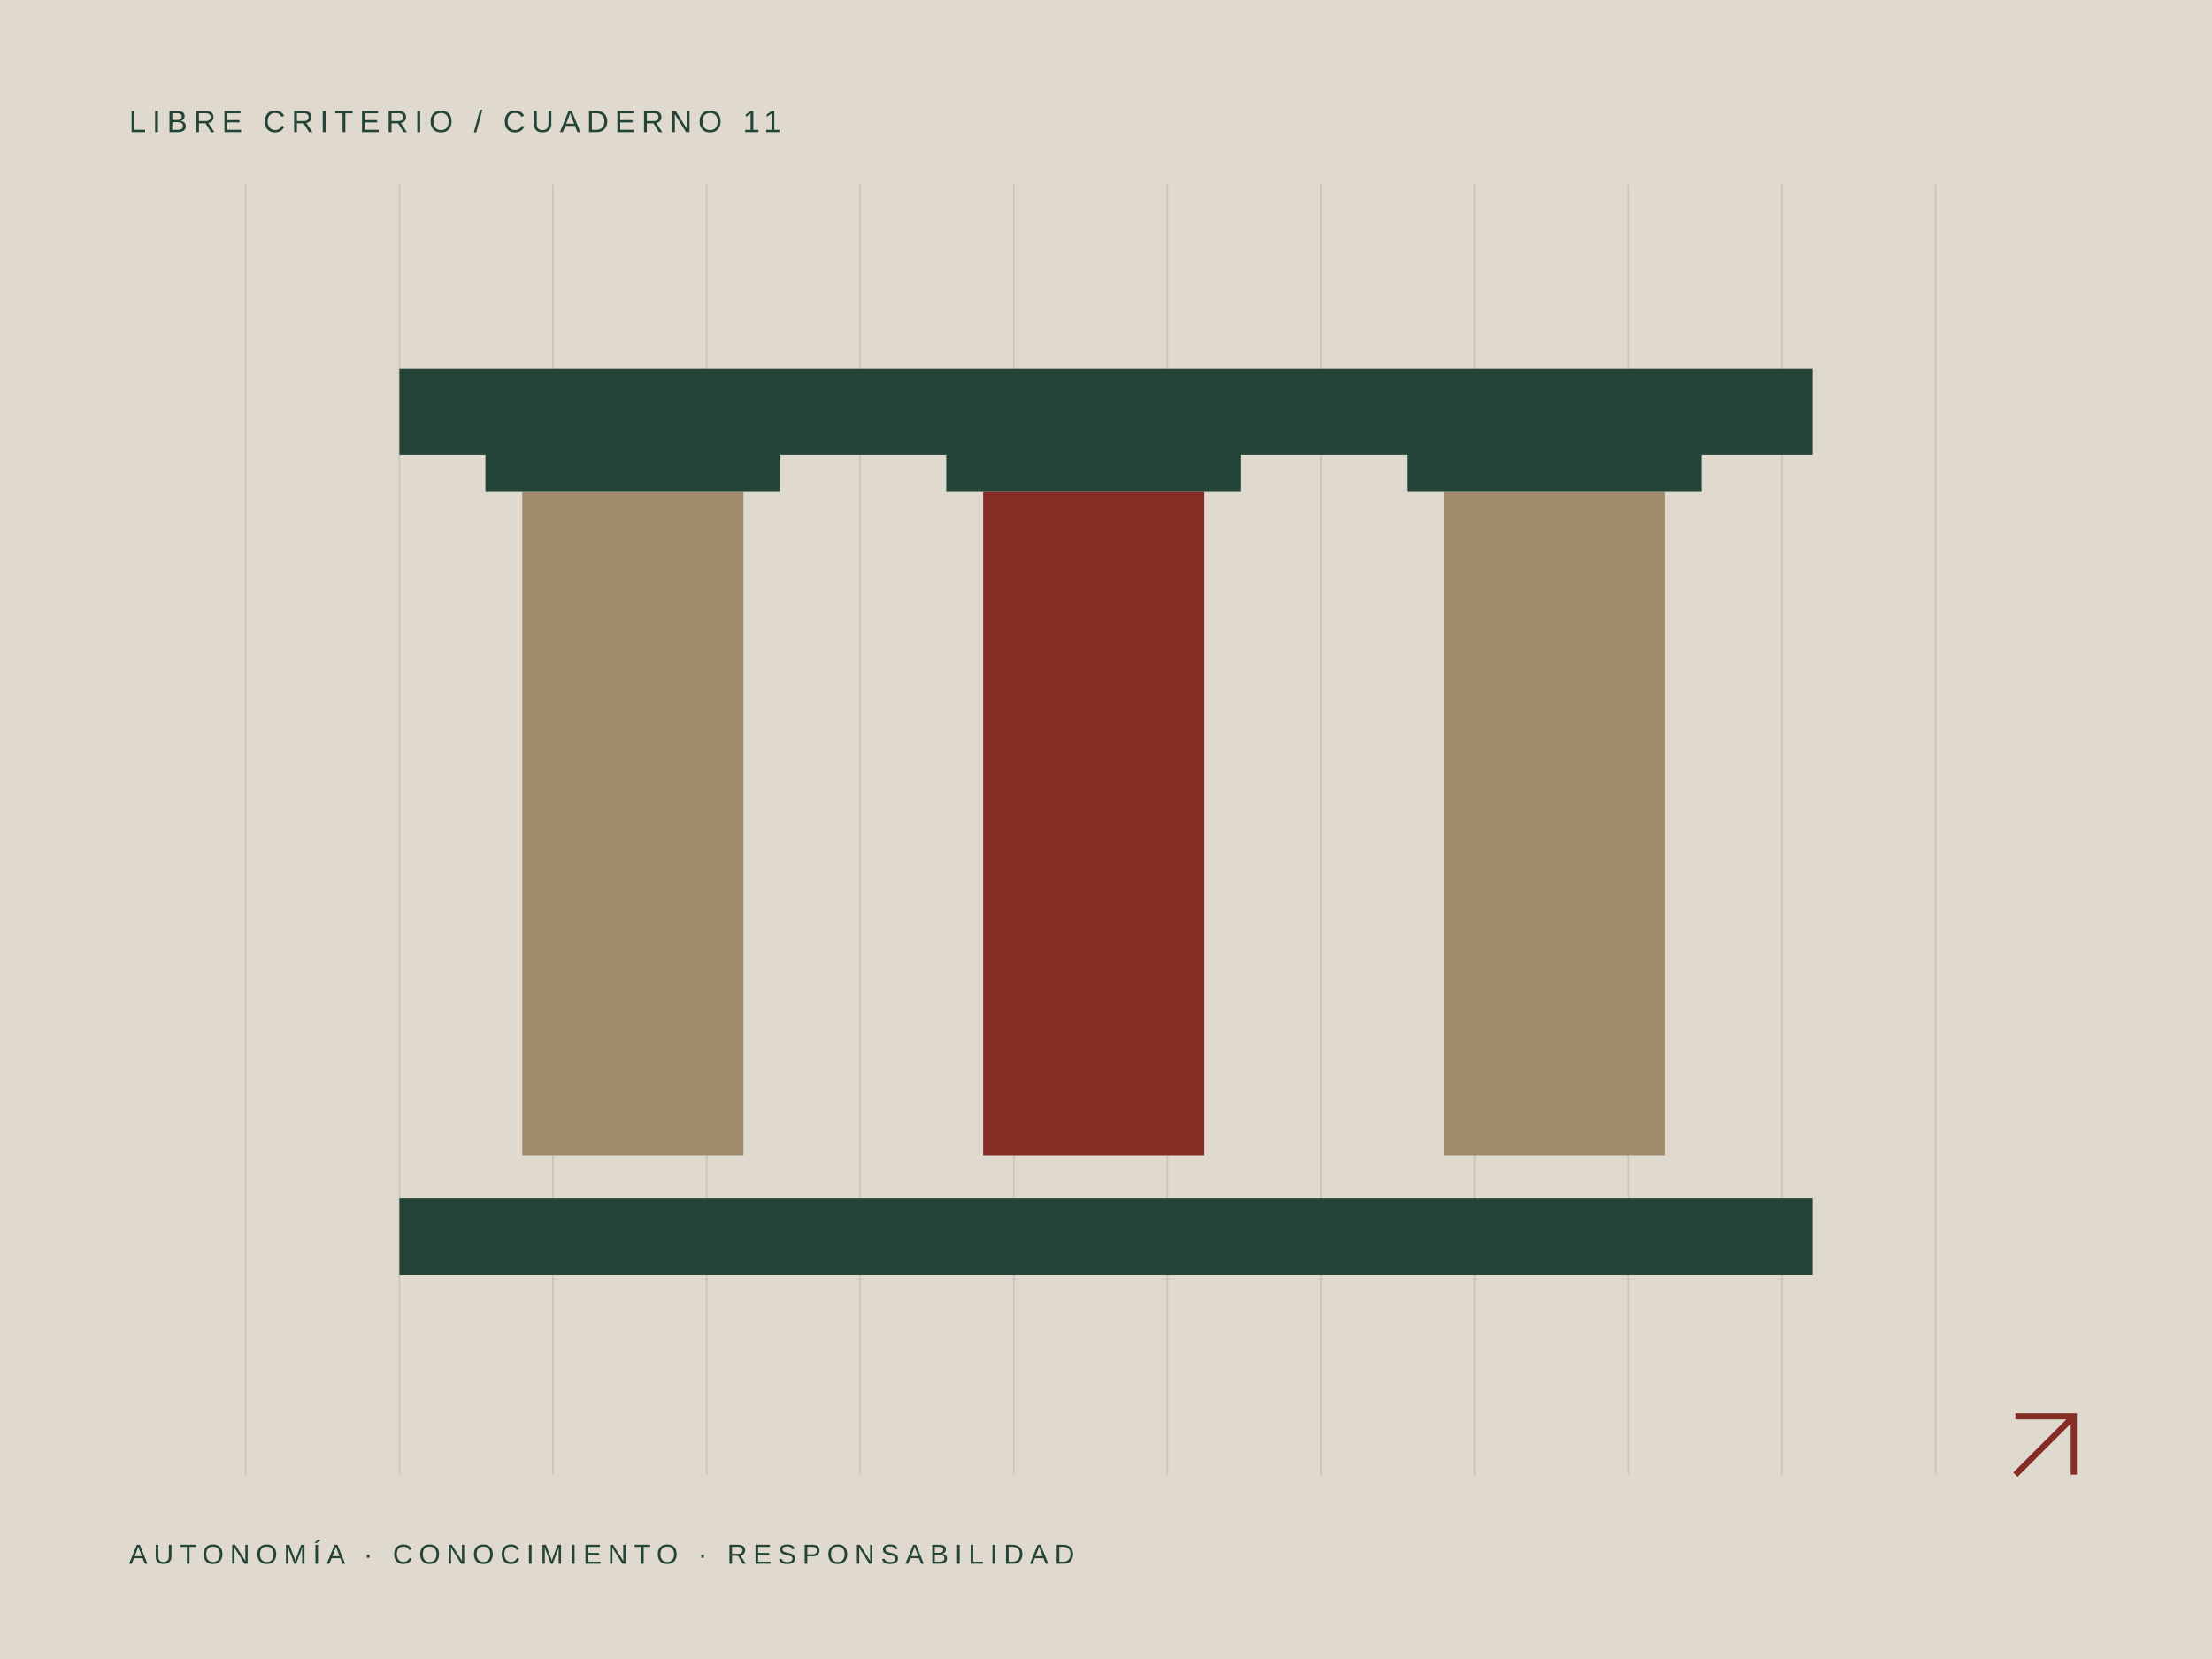
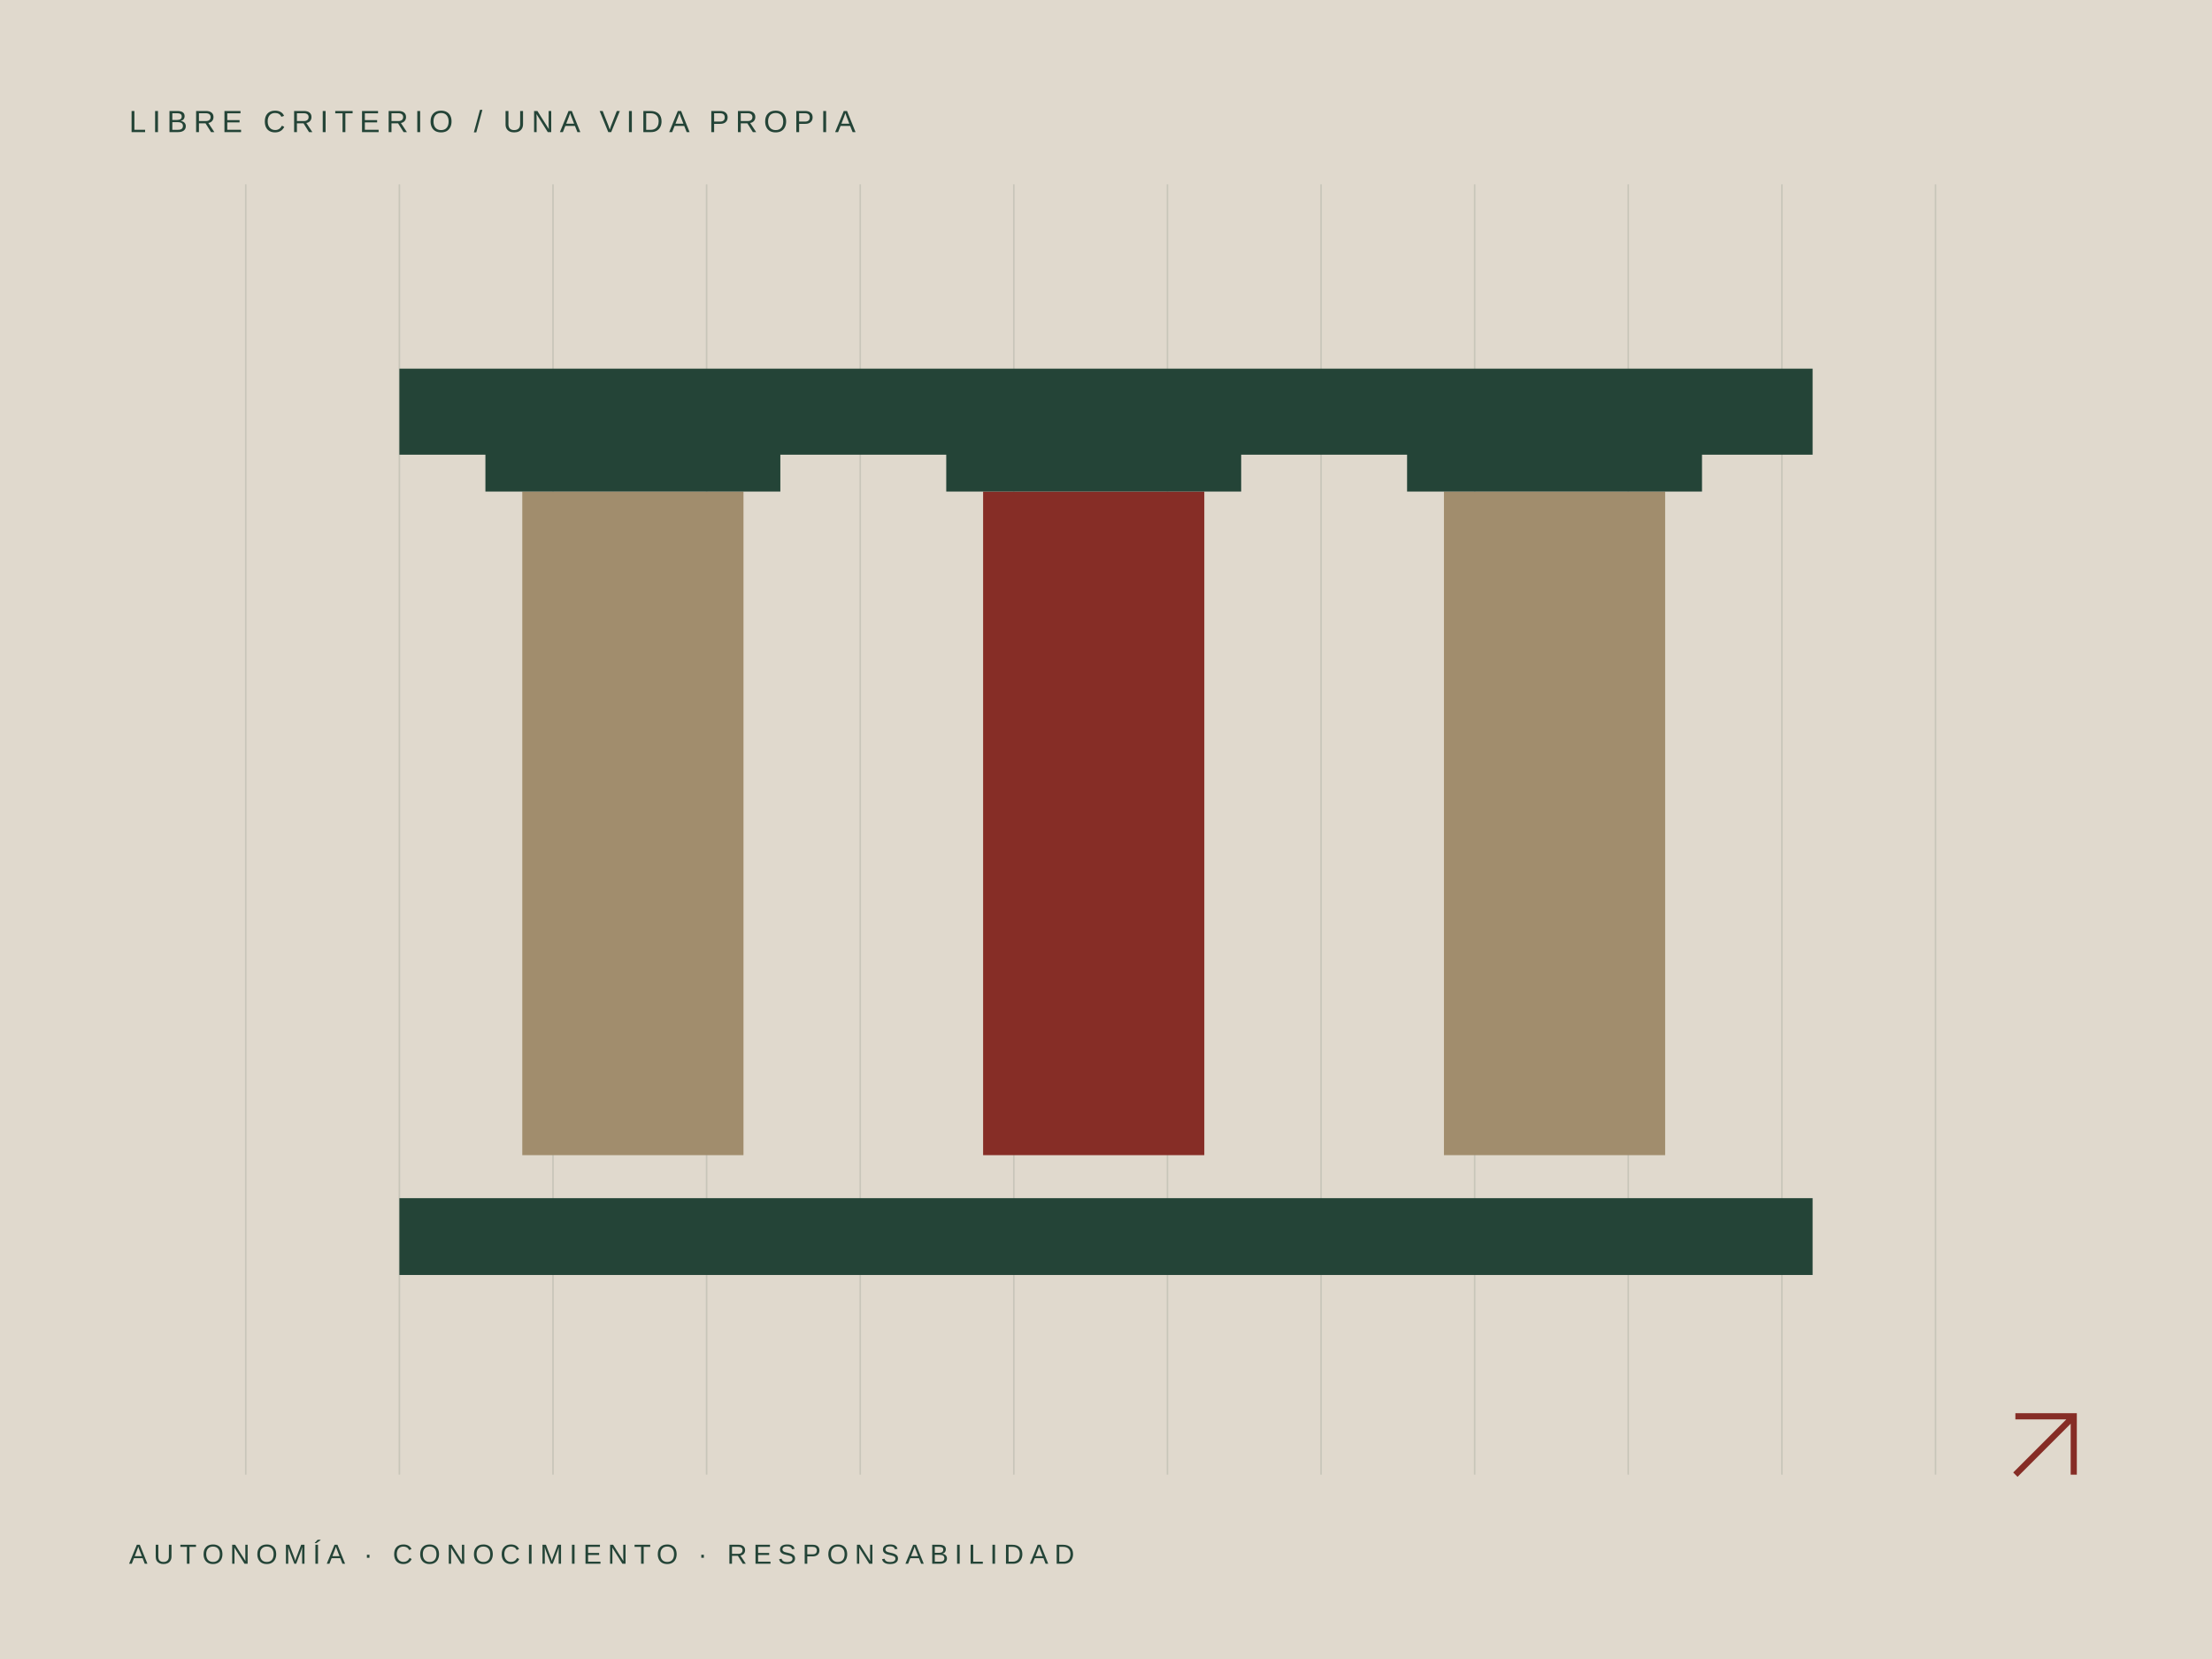
<svg xmlns="http://www.w3.org/2000/svg" viewBox="0 0 720 540" width="720" height="540" role="img" aria-label="Un derecho no es un proveedor">
  <rect width="720" height="540" fill="#e0d9cd" />
  <g opacity=".13">
    <line x1="80" y1="60" x2="80" y2="480" stroke="#244437" stroke-width="0.5" />
    <line x1="130" y1="60" x2="130" y2="480" stroke="#244437" stroke-width="0.5" />
    <line x1="180" y1="60" x2="180" y2="480" stroke="#244437" stroke-width="0.5" />
    <line x1="230" y1="60" x2="230" y2="480" stroke="#244437" stroke-width="0.5" />
    <line x1="280" y1="60" x2="280" y2="480" stroke="#244437" stroke-width="0.5" />
    <line x1="330" y1="60" x2="330" y2="480" stroke="#244437" stroke-width="0.5" />
    <line x1="380" y1="60" x2="380" y2="480" stroke="#244437" stroke-width="0.5" />
    <line x1="430" y1="60" x2="430" y2="480" stroke="#244437" stroke-width="0.5" />
    <line x1="480" y1="60" x2="480" y2="480" stroke="#244437" stroke-width="0.5" />
    <line x1="530" y1="60" x2="530" y2="480" stroke="#244437" stroke-width="0.5" />
    <line x1="580" y1="60" x2="580" y2="480" stroke="#244437" stroke-width="0.5" />
    <line x1="630" y1="60" x2="630" y2="480" stroke="#244437" stroke-width="0.5" />
  </g>
  <rect x="130" y="390" width="460" height="25" rx="0" fill="#244437" />
  <rect x="130" y="120" width="460" height="28" rx="0" fill="#244437" />
  <rect x="170" y="160" width="72" height="216" rx="0" fill="#a18d6d" />
  <rect x="158" y="145" width="96" height="15" rx="0" fill="#244437" />
  <rect x="320" y="160" width="72" height="216" rx="0" fill="#862d26" />
  <rect x="308" y="145" width="96" height="15" rx="0" fill="#244437" />
  <rect x="470" y="160" width="72" height="216" rx="0" fill="#a18d6d" />
  <rect x="458" y="145" width="96" height="15" rx="0" fill="#244437" />
-   <text x="42" y="43" fill="#244437" font-family="Arial" font-size="10" letter-spacing="2">LIBRE CRITERIO / CUADERNO 11</text>
+   <text x="42" y="43" fill="#244437" font-family="Arial" font-size="10" letter-spacing="2">LIBRE CRITERIO / UNA VIDA PROPIA</text>
  <text x="42" y="509" fill="#244437" font-family="Arial" font-size="9" letter-spacing="2">AUTONOMÍA · CONOCIMIENTO · RESPONSABILIDAD</text>
  <path d="m656 480 19-19m-19 0h19v19" fill="none" stroke="#862d26" stroke-width="2" />
</svg>
